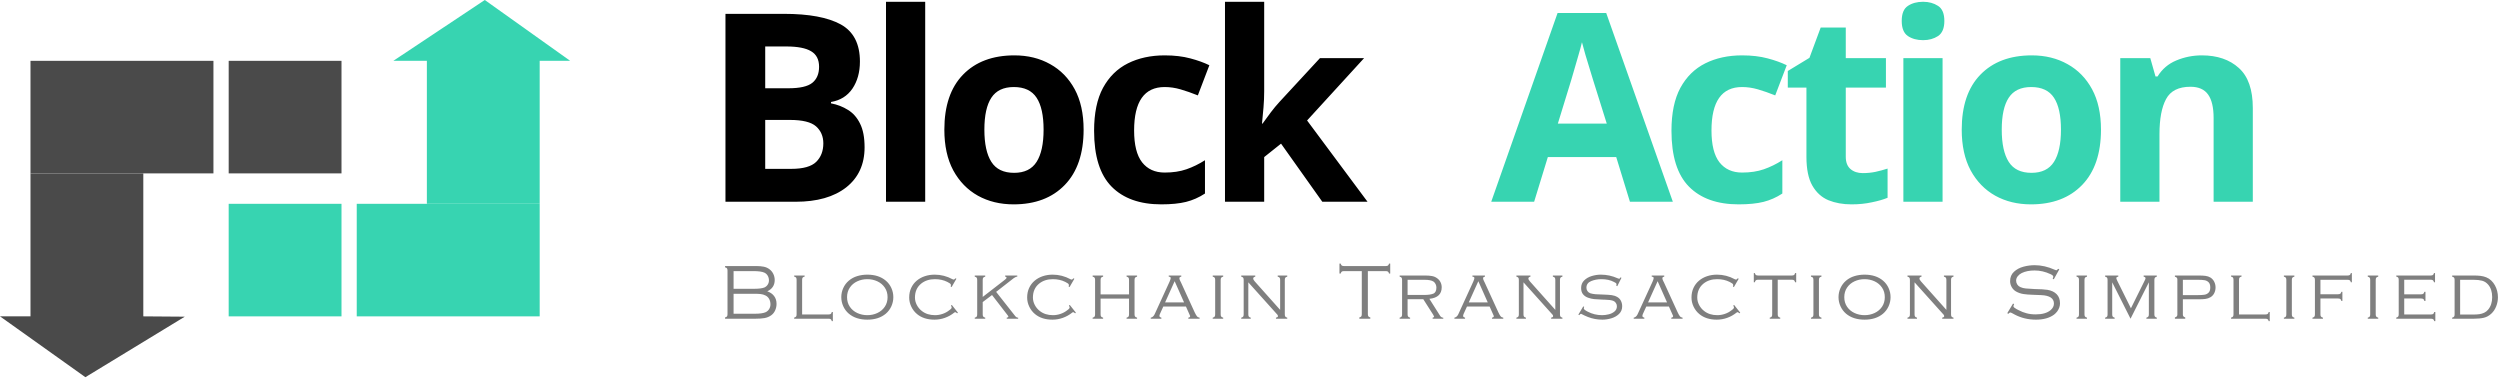
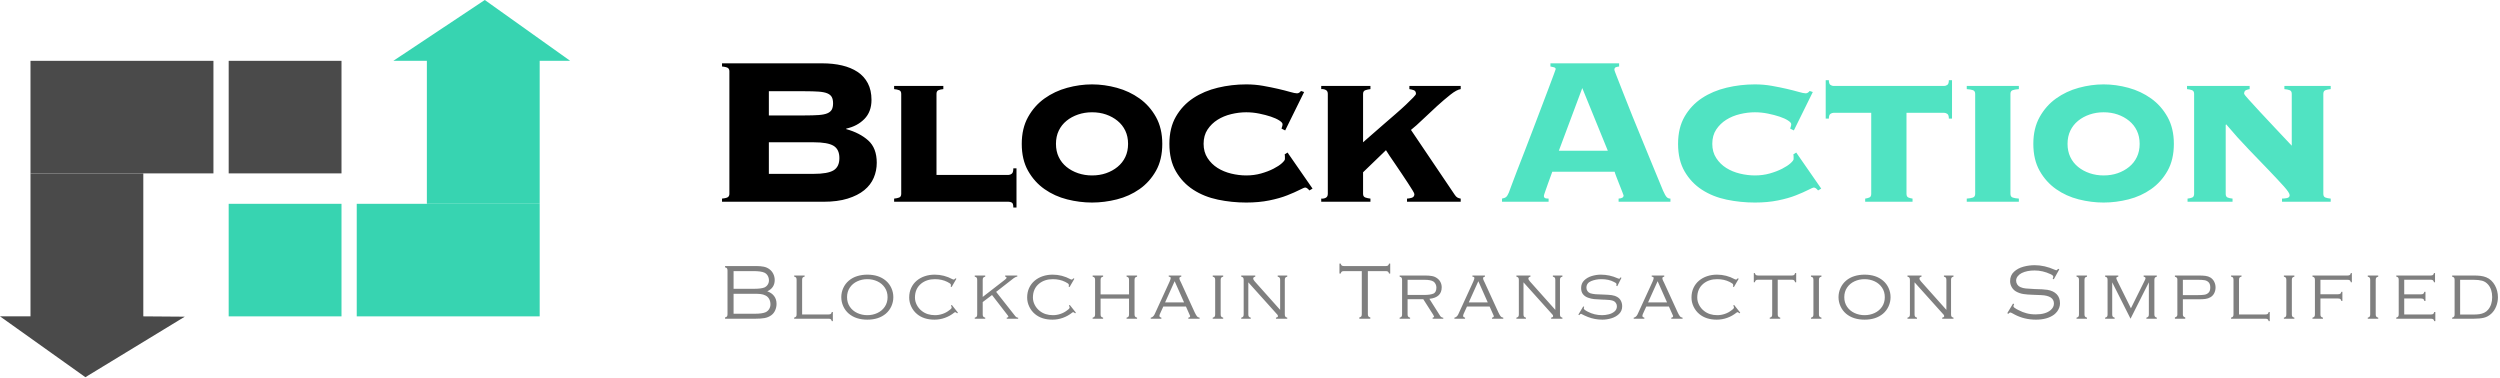
<svg xmlns="http://www.w3.org/2000/svg" width="285px" height="43px" viewBox="0 0 285 43" version="1.1">
  <defs />
  <g id="home" stroke="none" stroke-width="1" fill="none" fill-rule="evenodd">
    <g id="Desktop-HD" transform="translate(-167, -68)">
      <g id="Group-16" transform="translate(167, 68)">
        <g id="Group-14">
          <g id="Group-13">
            <path d="M82.657,36.333 L82.657,36.188 C82.767,36.162 82.841,36.121 82.879,36.066 C82.917,36.011 82.936,35.926 82.936,35.81 L82.936,30.853 C82.936,30.736 82.917,30.65 82.879,30.596 C82.841,30.542 82.767,30.502 82.657,30.475 L82.657,30.33 L86.23,30.33 C86.542,30.33 86.82,30.355 87.064,30.403 C87.307,30.451 87.525,30.547 87.715,30.691 C87.907,30.833 88.055,31.013 88.16,31.231 C88.265,31.45 88.317,31.68 88.317,31.923 C88.317,32.518 88.035,32.947 87.471,33.211 C87.805,33.325 88.064,33.505 88.249,33.749 C88.434,33.994 88.526,34.291 88.526,34.641 C88.526,34.898 88.474,35.143 88.37,35.378 C88.266,35.612 88.114,35.802 87.913,35.947 C87.683,36.109 87.428,36.214 87.149,36.262 C86.87,36.31 86.537,36.333 86.148,36.333 L82.657,36.333 Z M83.628,32.923 L85.942,32.923 C86.482,32.923 86.879,32.875 87.131,32.778 C87.293,32.706 87.422,32.598 87.517,32.452 C87.613,32.306 87.66,32.145 87.66,31.967 C87.66,31.775 87.615,31.599 87.524,31.438 C87.433,31.277 87.302,31.157 87.131,31.077 C86.873,30.963 86.462,30.906 85.898,30.906 L83.628,30.906 L83.628,32.923 Z M83.628,35.766 L86.032,35.766 C86.602,35.766 87.016,35.709 87.273,35.595 C87.449,35.514 87.586,35.393 87.684,35.231 C87.782,35.07 87.832,34.891 87.832,34.696 C87.832,34.477 87.785,34.277 87.691,34.097 C87.597,33.916 87.458,33.78 87.273,33.688 C87.095,33.598 86.909,33.543 86.718,33.522 C86.526,33.501 86.282,33.49 85.988,33.49 L83.628,33.49 L83.628,35.766 Z M91.442,35.848 L94.448,35.848 C94.565,35.848 94.651,35.829 94.705,35.791 C94.759,35.753 94.799,35.679 94.826,35.569 L94.944,35.569 L94.944,36.612 L94.826,36.612 C94.799,36.503 94.759,36.429 94.705,36.39 C94.651,36.352 94.565,36.333 94.448,36.333 L90.534,36.333 L90.534,36.208 C90.644,36.18 90.718,36.139 90.756,36.085 C90.794,36.031 90.813,35.946 90.813,35.83 L90.813,31.906 C90.813,31.789 90.794,31.703 90.756,31.649 C90.718,31.595 90.644,31.554 90.534,31.528 L90.534,31.409 L91.73,31.409 L91.73,31.528 C91.618,31.554 91.543,31.595 91.502,31.649 C91.462,31.703 91.442,31.789 91.442,31.906 L91.442,35.848 Z M101.84,33.877 C101.84,34.237 101.765,34.582 101.617,34.913 C101.468,35.243 101.257,35.525 100.985,35.758 C100.444,36.213 99.742,36.441 98.878,36.441 C98.008,36.441 97.303,36.213 96.764,35.758 C96.493,35.526 96.282,35.245 96.132,34.914 C95.982,34.583 95.907,34.237 95.907,33.877 C95.907,33.514 95.982,33.167 96.132,32.836 C96.282,32.506 96.493,32.226 96.764,31.996 C97.041,31.76 97.361,31.587 97.724,31.476 C98.087,31.366 98.472,31.31 98.878,31.31 C99.742,31.31 100.444,31.539 100.985,31.996 C101.257,32.227 101.468,32.508 101.617,32.837 C101.765,33.167 101.84,33.514 101.84,33.877 L101.84,33.877 Z M101.183,33.877 C101.183,33.462 101.078,33.099 100.867,32.787 C100.657,32.475 100.375,32.237 100.021,32.072 C99.668,31.907 99.286,31.825 98.878,31.825 C98.466,31.825 98.083,31.907 97.727,32.072 C97.372,32.237 97.089,32.475 96.879,32.787 C96.669,33.099 96.564,33.462 96.564,33.877 C96.564,34.291 96.669,34.655 96.879,34.967 C97.089,35.279 97.372,35.517 97.727,35.682 C98.083,35.847 98.466,35.929 98.878,35.929 C99.286,35.929 99.668,35.847 100.021,35.682 C100.375,35.517 100.657,35.279 100.867,34.967 C101.078,34.655 101.183,34.291 101.183,33.877 L101.183,33.877 Z M109.031,31.778 L108.482,32.725 L108.375,32.662 C108.398,32.577 108.41,32.528 108.41,32.517 C108.41,32.433 108.373,32.366 108.301,32.316 C108.228,32.265 108.127,32.206 107.997,32.139 C107.576,31.929 107.105,31.825 106.584,31.825 C105.954,31.825 105.429,31.995 105.008,32.337 C104.54,32.722 104.305,33.25 104.305,33.921 C104.305,34.214 104.376,34.496 104.518,34.768 C104.66,35.04 104.851,35.268 105.09,35.452 C105.491,35.77 105.992,35.929 106.593,35.929 C106.881,35.929 107.168,35.88 107.454,35.783 C107.74,35.686 107.992,35.548 108.212,35.371 C108.257,35.339 108.299,35.308 108.336,35.278 C108.373,35.248 108.409,35.213 108.442,35.173 C108.474,35.134 108.491,35.094 108.491,35.055 C108.491,35.025 108.48,34.983 108.458,34.928 C108.436,34.873 108.42,34.841 108.41,34.83 L108.509,34.767 L109.203,35.641 L109.113,35.72 C109.021,35.631 108.948,35.586 108.895,35.586 C108.863,35.586 108.824,35.605 108.779,35.641 C108.457,35.899 108.104,36.097 107.72,36.234 C107.336,36.372 106.939,36.441 106.529,36.441 C105.72,36.441 105.06,36.231 104.549,35.81 C104.271,35.582 104.051,35.3 103.89,34.964 C103.729,34.629 103.648,34.281 103.648,33.921 C103.648,33.512 103.724,33.145 103.876,32.821 C104.027,32.497 104.237,32.222 104.506,31.996 C104.775,31.77 105.084,31.6 105.433,31.484 C105.783,31.368 106.157,31.31 106.555,31.31 C107.27,31.31 107.948,31.485 108.59,31.833 C108.667,31.863 108.712,31.877 108.724,31.877 C108.771,31.877 108.837,31.827 108.924,31.726 L109.031,31.778 Z M112.029,34.435 L112.029,35.839 C112.029,35.953 112.049,36.036 112.088,36.088 C112.128,36.14 112.204,36.183 112.317,36.217 L112.317,36.333 L111.121,36.333 L111.121,36.217 C111.233,36.185 111.307,36.143 111.344,36.091 C111.382,36.039 111.4,35.955 111.4,35.839 L111.4,31.915 C111.4,31.797 111.381,31.712 111.343,31.658 C111.305,31.603 111.231,31.563 111.121,31.537 L111.121,31.409 L112.317,31.409 L112.317,31.537 C112.205,31.563 112.13,31.603 112.089,31.658 C112.049,31.712 112.029,31.797 112.029,31.915 L112.029,33.85 L114.389,32.022 C114.443,31.98 114.497,31.937 114.55,31.895 C114.604,31.852 114.65,31.811 114.689,31.77 C114.727,31.729 114.747,31.696 114.747,31.671 C114.747,31.593 114.693,31.548 114.586,31.537 L114.586,31.409 L115.971,31.409 L115.971,31.537 C115.911,31.537 115.851,31.551 115.791,31.578 C115.73,31.606 115.676,31.637 115.627,31.671 C115.578,31.704 115.543,31.729 115.522,31.743 L113.56,33.273 L115.738,36.037 C115.824,36.149 115.935,36.21 116.07,36.217 L116.07,36.333 L114.767,36.333 L114.767,36.217 C114.79,36.211 114.817,36.203 114.847,36.194 C114.877,36.184 114.902,36.172 114.924,36.158 C114.945,36.143 114.956,36.124 114.956,36.1 C114.956,36.055 114.904,35.971 114.802,35.848 L113.092,33.633 L112.029,34.435 Z M122.479,31.778 L121.93,32.725 L121.822,32.662 C121.846,32.577 121.857,32.528 121.857,32.517 C121.857,32.433 121.821,32.366 121.749,32.316 C121.676,32.265 121.575,32.206 121.444,32.139 C121.024,31.929 120.553,31.825 120.031,31.825 C119.402,31.825 118.876,31.995 118.456,32.337 C117.987,32.722 117.753,33.25 117.753,33.921 C117.753,34.214 117.824,34.496 117.966,34.768 C118.108,35.04 118.299,35.268 118.537,35.452 C118.939,35.77 119.44,35.929 120.04,35.929 C120.329,35.929 120.616,35.88 120.902,35.783 C121.187,35.686 121.44,35.548 121.66,35.371 C121.705,35.339 121.746,35.308 121.784,35.278 C121.821,35.248 121.856,35.213 121.889,35.173 C121.922,35.134 121.939,35.094 121.939,35.055 C121.939,35.025 121.928,34.983 121.906,34.928 C121.884,34.873 121.868,34.841 121.857,34.83 L121.956,34.767 L122.651,35.641 L122.561,35.72 C122.468,35.631 122.396,35.586 122.343,35.586 C122.311,35.586 122.272,35.605 122.227,35.641 C121.904,35.899 121.551,36.097 121.167,36.234 C120.784,36.372 120.387,36.441 119.977,36.441 C119.168,36.441 118.508,36.231 117.997,35.81 C117.719,35.582 117.499,35.3 117.338,34.964 C117.177,34.629 117.096,34.281 117.096,33.921 C117.096,33.512 117.172,33.145 117.323,32.821 C117.475,32.497 117.685,32.222 117.954,31.996 C118.223,31.77 118.532,31.6 118.881,31.484 C119.231,31.368 119.604,31.31 120.003,31.31 C120.718,31.31 121.396,31.485 122.038,31.833 C122.115,31.863 122.16,31.877 122.172,31.877 C122.219,31.877 122.285,31.827 122.372,31.726 L122.479,31.778 Z M128.709,34.039 L125.468,34.039 L125.468,35.839 C125.468,35.953 125.488,36.036 125.527,36.088 C125.567,36.14 125.643,36.183 125.756,36.217 L125.756,36.333 L124.56,36.333 L124.56,36.217 C124.672,36.185 124.746,36.143 124.783,36.091 C124.821,36.039 124.839,35.955 124.839,35.839 L124.839,31.915 C124.839,31.797 124.82,31.712 124.782,31.658 C124.744,31.603 124.67,31.563 124.56,31.537 L124.56,31.409 L125.756,31.409 L125.756,31.537 C125.644,31.563 125.568,31.603 125.528,31.658 C125.488,31.712 125.468,31.797 125.468,31.915 L125.468,33.56 L128.709,33.56 L128.709,31.915 C128.709,31.797 128.69,31.712 128.652,31.658 C128.614,31.603 128.54,31.563 128.43,31.537 L128.43,31.409 L129.627,31.409 L129.627,31.537 C129.516,31.563 129.44,31.603 129.4,31.658 C129.359,31.712 129.339,31.797 129.339,31.915 L129.339,35.839 C129.339,35.953 129.359,36.036 129.399,36.088 C129.438,36.14 129.514,36.183 129.627,36.217 L129.627,36.333 L128.43,36.333 L128.43,36.217 C128.541,36.185 128.615,36.143 128.653,36.091 C128.69,36.039 128.709,35.955 128.709,35.839 L128.709,34.039 Z M135.198,34.947 L132.616,34.947 L132.238,35.775 C132.195,35.868 132.174,35.952 132.174,36.028 C132.181,36.113 132.256,36.176 132.398,36.217 L132.398,36.333 L131.183,36.333 L131.183,36.217 C131.374,36.176 131.521,36.047 131.625,35.83 L133.325,32.121 C133.416,31.915 133.462,31.774 133.462,31.699 C133.462,31.603 133.386,31.548 133.235,31.537 L133.235,31.409 L134.666,31.409 L134.666,31.537 C134.522,31.562 134.45,31.622 134.45,31.717 C134.45,31.765 134.46,31.815 134.478,31.867 C134.496,31.919 134.52,31.975 134.549,32.033 C134.579,32.092 134.606,32.145 134.631,32.194 L136.188,35.595 C136.282,35.793 136.366,35.941 136.439,36.039 C136.512,36.137 136.618,36.196 136.755,36.217 L136.755,36.333 L135.468,36.333 L135.468,36.217 C135.605,36.191 135.674,36.136 135.674,36.054 C135.674,36.035 135.672,36.019 135.668,36.007 C135.663,35.995 135.659,35.983 135.653,35.971 C135.648,35.959 135.644,35.948 135.639,35.938 L135.198,34.947 Z M134.982,34.47 L133.91,32.057 L132.822,34.47 L134.982,34.47 Z M139.445,36.217 L139.445,36.333 L138.25,36.333 L138.25,36.217 C138.361,36.185 138.435,36.143 138.473,36.091 C138.51,36.039 138.529,35.955 138.529,35.839 L138.529,31.915 C138.529,31.797 138.51,31.712 138.472,31.658 C138.434,31.603 138.36,31.563 138.25,31.537 L138.25,31.409 L139.445,31.409 L139.445,31.537 C139.334,31.563 139.258,31.603 139.218,31.658 C139.177,31.712 139.157,31.797 139.157,31.915 L139.157,35.839 C139.157,35.953 139.177,36.036 139.217,36.088 C139.256,36.14 139.332,36.183 139.445,36.217 L139.445,36.217 Z M142.308,32.185 L142.308,35.839 C142.308,35.955 142.327,36.039 142.364,36.091 C142.402,36.143 142.476,36.185 142.587,36.217 L142.587,36.333 L141.5,36.333 L141.5,36.217 C141.611,36.185 141.685,36.143 141.723,36.091 C141.76,36.039 141.779,35.955 141.779,35.839 L141.779,31.915 C141.779,31.797 141.76,31.712 141.722,31.658 C141.684,31.603 141.61,31.563 141.5,31.537 L141.5,31.409 L143.102,31.409 L143.102,31.537 C142.945,31.575 142.866,31.644 142.866,31.743 C142.866,31.84 142.924,31.951 143.038,32.077 L145.936,35.325 L145.936,31.915 C145.936,31.797 145.917,31.712 145.879,31.658 C145.841,31.603 145.767,31.563 145.657,31.537 L145.657,31.409 L146.747,31.409 L146.747,31.537 C146.637,31.563 146.563,31.603 146.525,31.658 C146.487,31.712 146.468,31.797 146.468,31.915 L146.468,35.839 C146.468,35.955 146.486,36.039 146.524,36.091 C146.561,36.143 146.635,36.185 146.747,36.217 L146.747,36.333 L145.459,36.333 L145.459,36.217 C145.543,36.189 145.601,36.166 145.634,36.149 C145.667,36.131 145.683,36.097 145.683,36.045 C145.683,35.983 145.667,35.93 145.633,35.887 C145.599,35.845 145.544,35.783 145.468,35.703 L142.308,32.185 Z M155.936,30.906 L155.936,35.81 C155.936,35.925 155.956,36.01 155.996,36.065 C156.035,36.121 156.108,36.162 156.215,36.188 L156.215,36.333 L154.965,36.333 L154.965,36.188 C155.075,36.163 155.149,36.123 155.187,36.067 C155.225,36.012 155.244,35.926 155.244,35.81 L155.244,30.906 L153.218,30.906 C153.103,30.906 153.018,30.925 152.963,30.963 C152.909,31.001 152.868,31.075 152.84,31.185 L152.698,31.185 L152.698,30.051 L152.84,30.051 C152.868,30.161 152.909,30.235 152.963,30.273 C153.018,30.311 153.103,30.33 153.218,30.33 L157.971,30.33 C158.084,30.33 158.168,30.311 158.225,30.273 C158.281,30.235 158.323,30.161 158.349,30.051 L158.485,30.051 L158.485,31.185 L158.349,31.185 C158.323,31.075 158.281,31.001 158.225,30.963 C158.168,30.925 158.084,30.906 157.971,30.906 L155.936,30.906 Z M160.465,34.11 L160.465,35.839 C160.465,35.953 160.485,36.036 160.524,36.088 C160.564,36.14 160.64,36.183 160.753,36.217 L160.753,36.333 L159.558,36.333 L159.558,36.217 C159.669,36.185 159.743,36.143 159.781,36.091 C159.818,36.039 159.837,35.955 159.837,35.839 L159.837,31.915 C159.837,31.797 159.818,31.712 159.78,31.658 C159.741,31.603 159.667,31.563 159.558,31.537 L159.558,31.409 L162.482,31.409 C162.774,31.409 163.029,31.429 163.249,31.47 C163.469,31.51 163.666,31.595 163.84,31.726 C164.004,31.843 164.131,31.992 164.22,32.172 C164.31,32.352 164.354,32.545 164.354,32.752 C164.354,33.531 163.886,33.969 162.95,34.066 L164.183,36.019 C164.252,36.129 164.369,36.198 164.534,36.226 L164.534,36.333 L163.319,36.333 L163.319,36.217 C163.434,36.185 163.491,36.149 163.491,36.109 C163.491,36.084 163.458,36.012 163.392,35.892 L162.256,34.11 L160.465,34.11 Z M160.465,33.624 L162.346,33.624 C162.796,33.624 163.142,33.576 163.385,33.481 C163.628,33.386 163.75,33.152 163.75,32.778 C163.75,32.648 163.722,32.522 163.665,32.4 C163.609,32.279 163.53,32.18 163.427,32.104 C163.22,31.966 162.881,31.897 162.41,31.897 L160.465,31.897 L160.465,33.624 Z M169.817,34.947 L167.235,34.947 L166.857,35.775 C166.815,35.868 166.793,35.952 166.793,36.028 C166.801,36.113 166.875,36.176 167.018,36.217 L167.018,36.333 L165.802,36.333 L165.802,36.217 C165.993,36.176 166.14,36.047 166.244,35.83 L167.945,32.121 C168.036,31.915 168.081,31.774 168.081,31.699 C168.081,31.603 168.006,31.548 167.855,31.537 L167.855,31.409 L169.285,31.409 L169.285,31.537 C169.142,31.562 169.07,31.622 169.07,31.717 C169.07,31.765 169.079,31.815 169.097,31.867 C169.116,31.919 169.139,31.975 169.169,32.033 C169.198,32.092 169.225,32.145 169.25,32.194 L170.808,35.595 C170.902,35.793 170.985,35.941 171.058,36.039 C171.132,36.137 171.237,36.196 171.375,36.217 L171.375,36.333 L170.087,36.333 L170.087,36.217 C170.225,36.191 170.294,36.136 170.294,36.054 C170.294,36.035 170.292,36.019 170.287,36.007 C170.283,35.995 170.278,35.983 170.273,35.971 C170.268,35.959 170.263,35.948 170.259,35.938 L169.817,34.947 Z M169.602,34.47 L168.529,32.057 L167.442,34.47 L169.602,34.47 Z M173.678,32.185 L173.678,35.839 C173.678,35.955 173.696,36.039 173.734,36.091 C173.771,36.143 173.845,36.185 173.957,36.217 L173.957,36.333 L172.869,36.333 L172.869,36.217 C172.98,36.185 173.055,36.143 173.092,36.091 C173.13,36.039 173.148,35.955 173.148,35.839 L173.148,31.915 C173.148,31.797 173.129,31.712 173.091,31.658 C173.053,31.603 172.979,31.563 172.869,31.537 L172.869,31.409 L174.471,31.409 L174.471,31.537 C174.314,31.575 174.236,31.644 174.236,31.743 C174.236,31.84 174.293,31.951 174.407,32.077 L177.305,35.325 L177.305,31.915 C177.305,31.797 177.286,31.712 177.248,31.658 C177.21,31.603 177.136,31.563 177.026,31.537 L177.026,31.409 L178.116,31.409 L178.116,31.537 C178.006,31.563 177.932,31.603 177.894,31.658 C177.856,31.712 177.837,31.797 177.837,31.915 L177.837,35.839 C177.837,35.955 177.856,36.039 177.893,36.091 C177.931,36.143 178.005,36.185 178.116,36.217 L178.116,36.333 L176.829,36.333 L176.829,36.217 C176.912,36.189 176.97,36.166 177.003,36.149 C177.036,36.131 177.053,36.097 177.053,36.045 C177.053,35.983 177.036,35.93 177.002,35.887 C176.969,35.845 176.914,35.783 176.837,35.703 L173.678,32.185 Z M184.847,31.671 L184.37,32.624 L184.262,32.58 C184.274,32.495 184.28,32.432 184.28,32.391 C184.28,32.339 184.252,32.294 184.196,32.256 C184.141,32.219 184.075,32.183 184.001,32.148 C183.602,31.932 183.123,31.825 182.562,31.825 C182.141,31.825 181.751,31.898 181.391,32.045 C181.032,32.193 180.852,32.446 180.852,32.805 C180.852,32.947 180.892,33.074 180.972,33.188 C181.052,33.301 181.162,33.384 181.302,33.435 C181.461,33.486 181.661,33.522 181.905,33.543 C182.048,33.547 182.205,33.554 182.376,33.563 C182.547,33.571 182.684,33.577 182.788,33.58 C183.183,33.593 183.497,33.615 183.728,33.645 C183.96,33.675 184.174,33.746 184.37,33.859 C184.554,33.965 184.694,34.111 184.787,34.298 C184.881,34.484 184.928,34.689 184.928,34.912 C184.928,35.263 184.811,35.554 184.576,35.783 C184.342,36.012 184.05,36.179 183.701,36.284 C183.351,36.389 183.008,36.441 182.669,36.441 C182.085,36.441 181.53,36.336 181.004,36.127 C180.749,36.024 180.527,35.922 180.338,35.821 C180.297,35.791 180.264,35.775 180.239,35.775 C180.198,35.775 180.145,35.808 180.079,35.874 L180.032,35.929 L179.934,35.865 L180.492,34.929 L180.599,34.984 C180.57,35.014 180.555,35.076 180.555,35.173 C180.555,35.204 180.573,35.238 180.609,35.275 C180.645,35.313 180.69,35.349 180.744,35.384 C180.799,35.419 180.851,35.45 180.901,35.476 C180.952,35.503 180.986,35.521 181.004,35.531 C181.508,35.796 182.054,35.929 182.643,35.929 C182.886,35.929 183.136,35.897 183.394,35.833 C183.652,35.77 183.872,35.662 184.053,35.51 C184.235,35.359 184.326,35.159 184.326,34.912 C184.326,34.775 184.287,34.65 184.208,34.535 C184.13,34.42 184.028,34.338 183.902,34.29 C183.777,34.249 183.648,34.22 183.513,34.202 C183.378,34.184 183.205,34.172 182.993,34.166 C182.782,34.159 182.671,34.156 182.66,34.156 C182.231,34.135 181.917,34.116 181.719,34.097 C181.52,34.077 181.301,34.027 181.061,33.946 C180.821,33.865 180.625,33.735 180.474,33.556 C180.323,33.377 180.248,33.136 180.248,32.833 C180.248,32.482 180.364,32.192 180.597,31.964 C180.83,31.736 181.119,31.57 181.465,31.466 C181.811,31.362 182.152,31.31 182.489,31.31 C183.157,31.31 183.799,31.449 184.416,31.726 C184.504,31.761 184.555,31.778 184.57,31.778 C184.628,31.778 184.685,31.725 184.739,31.618 L184.847,31.671 Z M190.257,34.947 L187.675,34.947 L187.297,35.775 C187.254,35.868 187.233,35.952 187.233,36.028 C187.24,36.113 187.315,36.176 187.457,36.217 L187.457,36.333 L186.242,36.333 L186.242,36.217 C186.433,36.176 186.58,36.047 186.684,35.83 L188.385,32.121 C188.475,31.915 188.521,31.774 188.521,31.699 C188.521,31.603 188.445,31.548 188.294,31.537 L188.294,31.409 L189.725,31.409 L189.725,31.537 C189.581,31.562 189.51,31.622 189.51,31.717 C189.51,31.765 189.519,31.815 189.537,31.867 C189.555,31.919 189.579,31.975 189.608,32.033 C189.638,32.092 189.665,32.145 189.69,32.194 L191.248,35.595 C191.341,35.793 191.425,35.941 191.498,36.039 C191.571,36.137 191.677,36.196 191.814,36.217 L191.814,36.333 L190.527,36.333 L190.527,36.217 C190.665,36.191 190.733,36.136 190.733,36.054 C190.733,36.035 190.731,36.019 190.727,36.007 C190.722,35.995 190.718,35.983 190.713,35.971 C190.707,35.959 190.703,35.948 190.698,35.938 L190.257,34.947 Z M190.041,34.47 L188.969,32.057 L187.881,34.47 L190.041,34.47 Z M198.213,31.778 L197.664,32.725 L197.556,32.662 C197.58,32.577 197.591,32.528 197.591,32.517 C197.591,32.433 197.555,32.366 197.483,32.316 C197.41,32.265 197.309,32.206 197.178,32.139 C196.758,31.929 196.287,31.825 195.765,31.825 C195.135,31.825 194.61,31.995 194.19,32.337 C193.721,32.722 193.487,33.25 193.487,33.921 C193.487,34.214 193.558,34.496 193.7,34.768 C193.842,35.04 194.032,35.268 194.271,35.452 C194.673,35.77 195.174,35.929 195.774,35.929 C196.063,35.929 196.35,35.88 196.635,35.783 C196.921,35.686 197.174,35.548 197.394,35.371 C197.439,35.339 197.48,35.308 197.518,35.278 C197.555,35.248 197.59,35.213 197.623,35.173 C197.656,35.134 197.673,35.094 197.673,35.055 C197.673,35.025 197.662,34.983 197.64,34.928 C197.618,34.873 197.602,34.841 197.591,34.83 L197.69,34.767 L198.385,35.641 L198.294,35.72 C198.202,35.631 198.13,35.586 198.077,35.586 C198.045,35.586 198.006,35.605 197.96,35.641 C197.638,35.899 197.285,36.097 196.901,36.234 C196.518,36.372 196.121,36.441 195.71,36.441 C194.902,36.441 194.242,36.231 193.731,35.81 C193.452,35.582 193.233,35.3 193.072,34.964 C192.91,34.629 192.83,34.281 192.83,33.921 C192.83,33.512 192.906,33.145 193.057,32.821 C193.209,32.497 193.419,32.222 193.688,31.996 C193.957,31.77 194.266,31.6 194.615,31.484 C194.964,31.368 195.338,31.31 195.737,31.31 C196.452,31.31 197.13,31.485 197.771,31.833 C197.849,31.863 197.894,31.877 197.906,31.877 C197.952,31.877 198.019,31.827 198.105,31.726 L198.213,31.778 Z M202.661,31.888 L202.661,35.839 C202.661,35.953 202.68,36.036 202.72,36.088 C202.76,36.14 202.836,36.183 202.948,36.217 L202.948,36.333 L201.751,36.333 L201.751,36.217 C201.862,36.185 201.937,36.143 201.974,36.091 C202.011,36.039 202.03,35.955 202.03,35.839 L202.03,31.888 L200.428,31.888 C200.312,31.888 200.228,31.908 200.173,31.949 C200.119,31.989 200.078,32.065 200.05,32.176 L199.934,32.176 L199.934,31.132 L200.05,31.132 C200.078,31.238 200.12,31.31 200.174,31.35 C200.229,31.389 200.314,31.409 200.428,31.409 L204.271,31.409 C204.384,31.409 204.468,31.389 204.522,31.349 C204.576,31.309 204.615,31.236 204.64,31.132 L204.766,31.132 L204.766,32.176 L204.64,32.176 C204.615,32.066 204.575,31.991 204.52,31.95 C204.464,31.909 204.378,31.888 204.262,31.888 L202.661,31.888 Z M207.646,36.217 L207.646,36.333 L206.451,36.333 L206.451,36.217 C206.563,36.185 206.637,36.143 206.674,36.091 C206.712,36.039 206.73,35.955 206.73,35.839 L206.73,31.915 C206.73,31.797 206.711,31.712 206.673,31.658 C206.635,31.603 206.561,31.563 206.451,31.537 L206.451,31.409 L207.646,31.409 L207.646,31.537 C207.535,31.563 207.459,31.603 207.419,31.658 C207.379,31.712 207.359,31.797 207.359,31.915 L207.359,35.839 C207.359,35.953 207.378,36.036 207.418,36.088 C207.458,36.14 207.534,36.183 207.646,36.217 L207.646,36.217 Z M215.524,33.877 C215.524,34.237 215.45,34.582 215.301,34.913 C215.152,35.243 214.942,35.525 214.669,35.758 C214.129,36.213 213.426,36.441 212.562,36.441 C211.692,36.441 210.987,36.213 210.448,35.758 C210.177,35.526 209.967,35.245 209.817,34.914 C209.666,34.583 209.591,34.237 209.591,33.877 C209.591,33.514 209.666,33.167 209.817,32.836 C209.967,32.506 210.177,32.226 210.448,31.996 C210.725,31.76 211.045,31.587 211.408,31.476 C211.772,31.366 212.156,31.31 212.562,31.31 C213.426,31.31 214.129,31.539 214.669,31.996 C214.942,32.227 215.152,32.508 215.301,32.837 C215.45,33.167 215.524,33.514 215.524,33.877 L215.524,33.877 Z M214.867,33.877 C214.867,33.462 214.762,33.099 214.552,32.787 C214.341,32.475 214.059,32.237 213.706,32.072 C213.352,31.907 212.971,31.825 212.562,31.825 C212.15,31.825 211.767,31.907 211.412,32.072 C211.057,32.237 210.774,32.475 210.564,32.787 C210.353,33.099 210.248,33.462 210.248,33.877 C210.248,34.291 210.353,34.655 210.564,34.967 C210.774,35.279 211.057,35.517 211.412,35.682 C211.767,35.847 212.15,35.929 212.562,35.929 C212.971,35.929 213.352,35.847 213.706,35.682 C214.059,35.517 214.341,35.279 214.552,34.967 C214.762,34.655 214.867,34.291 214.867,33.877 L214.867,33.877 Z M218.26,32.185 L218.26,35.839 C218.26,35.955 218.278,36.039 218.316,36.091 C218.353,36.143 218.427,36.185 218.539,36.217 L218.539,36.333 L217.451,36.333 L217.451,36.217 C217.563,36.185 217.637,36.143 217.674,36.091 C217.712,36.039 217.73,35.955 217.73,35.839 L217.73,31.915 C217.73,31.797 217.711,31.712 217.673,31.658 C217.635,31.603 217.561,31.563 217.451,31.537 L217.451,31.409 L219.053,31.409 L219.053,31.537 C218.896,31.575 218.818,31.644 218.818,31.743 C218.818,31.84 218.875,31.951 218.989,32.077 L221.887,35.325 L221.887,31.915 C221.887,31.797 221.868,31.712 221.83,31.658 C221.792,31.603 221.718,31.563 221.608,31.537 L221.608,31.409 L222.698,31.409 L222.698,31.537 C222.588,31.563 222.514,31.603 222.476,31.658 C222.438,31.712 222.419,31.797 222.419,31.915 L222.419,35.839 C222.419,35.955 222.438,36.039 222.475,36.091 C222.513,36.143 222.587,36.185 222.698,36.217 L222.698,36.333 L221.411,36.333 L221.411,36.217 C221.494,36.189 221.552,36.166 221.585,36.149 C221.618,36.131 221.635,36.097 221.635,36.045 C221.635,35.983 221.618,35.93 221.584,35.887 C221.551,35.845 221.496,35.783 221.419,35.703 L218.26,32.185 Z M234.76,30.708 L234.129,31.842 L234.004,31.77 C234.052,31.673 234.076,31.595 234.076,31.537 C234.076,31.441 233.968,31.346 233.751,31.249 C233.161,30.972 232.558,30.834 231.943,30.834 C231.363,30.834 230.87,30.933 230.466,31.132 C230.29,31.219 230.142,31.339 230.02,31.493 C229.898,31.647 229.838,31.814 229.838,31.996 C229.838,32.151 229.881,32.295 229.967,32.429 C230.054,32.562 230.169,32.661 230.314,32.725 C230.515,32.815 230.725,32.868 230.943,32.886 C231.073,32.9 231.404,32.922 231.934,32.95 C232.589,32.961 233.078,32.991 233.402,33.04 C233.85,33.113 234.202,33.278 234.457,33.536 C234.713,33.794 234.841,34.144 234.841,34.587 C234.841,34.751 234.812,34.912 234.754,35.07 C234.696,35.228 234.617,35.374 234.517,35.508 C234.416,35.642 234.3,35.761 234.166,35.865 C233.649,36.249 232.959,36.441 232.096,36.441 C231.22,36.441 230.416,36.249 229.684,35.865 C229.408,35.703 229.234,35.621 229.161,35.621 C229.12,35.621 229.048,35.673 228.946,35.775 L228.829,35.703 L229.486,34.606 L229.611,34.668 C229.557,34.779 229.53,34.86 229.53,34.912 C229.53,34.963 229.565,35.017 229.634,35.073 C229.704,35.13 229.789,35.185 229.889,35.238 C229.99,35.291 230.056,35.326 230.088,35.342 C230.429,35.52 230.741,35.643 231.024,35.712 C231.319,35.796 231.669,35.839 232.077,35.839 C232.822,35.839 233.387,35.677 233.771,35.353 C234.023,35.134 234.149,34.885 234.149,34.606 C234.149,34.007 233.662,33.686 232.69,33.642 L231.771,33.607 C231.336,33.595 230.969,33.566 230.668,33.519 C230.368,33.472 230.087,33.375 229.827,33.229 C229.617,33.107 229.452,32.94 229.332,32.727 C229.212,32.513 229.152,32.287 229.152,32.049 C229.152,31.614 229.297,31.26 229.588,30.987 C229.879,30.715 230.238,30.521 230.665,30.405 C231.092,30.289 231.521,30.232 231.951,30.232 C232.701,30.232 233.464,30.405 234.239,30.752 C234.338,30.795 234.398,30.816 234.417,30.816 C234.458,30.816 234.53,30.759 234.634,30.645 L234.76,30.708 Z M237.919,36.217 L237.919,36.333 L236.724,36.333 L236.724,36.217 C236.835,36.185 236.91,36.143 236.947,36.091 C236.984,36.039 237.003,35.955 237.003,35.839 L237.003,31.915 C237.003,31.797 236.984,31.712 236.946,31.658 C236.908,31.603 236.834,31.563 236.724,31.537 L236.724,31.409 L237.919,31.409 L237.919,31.537 C237.808,31.563 237.732,31.603 237.692,31.658 C237.652,31.712 237.632,31.797 237.632,31.915 L237.632,35.839 C237.632,35.953 237.651,36.036 237.691,36.088 C237.73,36.14 237.807,36.183 237.919,36.217 L237.919,36.217 Z M242.881,36.333 L240.792,32.185 L240.792,35.839 C240.792,35.955 240.81,36.039 240.848,36.091 C240.885,36.143 240.959,36.185 241.071,36.217 L241.071,36.333 L239.983,36.333 L239.983,36.217 C240.094,36.185 240.169,36.143 240.206,36.091 C240.243,36.039 240.262,35.955 240.262,35.839 L240.262,31.915 C240.262,31.797 240.243,31.712 240.205,31.658 C240.167,31.603 240.093,31.563 239.983,31.537 L239.983,31.409 L241.486,31.409 L241.486,31.537 C241.335,31.566 241.26,31.62 241.26,31.699 C241.26,31.756 241.295,31.858 241.367,32.005 L242.925,35.145 L244.483,32.005 C244.555,31.871 244.591,31.775 244.591,31.717 C244.591,31.629 244.519,31.569 244.375,31.537 L244.375,31.409 L245.878,31.409 L245.878,31.537 C245.771,31.563 245.698,31.604 245.658,31.659 C245.619,31.714 245.599,31.799 245.599,31.915 L245.599,35.839 C245.599,35.952 245.619,36.035 245.657,36.087 C245.696,36.14 245.77,36.183 245.878,36.217 L245.878,36.333 L244.689,36.333 L244.689,36.217 C244.799,36.183 244.873,36.14 244.911,36.088 C244.949,36.036 244.969,35.953 244.969,35.839 L244.969,32.185 L242.881,36.333 Z M248.847,34.118 L248.847,35.874 C248.847,36.034 248.937,36.139 249.117,36.188 L249.117,36.333 L247.939,36.333 L247.939,36.188 C248.125,36.137 248.219,36.032 248.219,35.874 L248.219,31.842 C248.219,31.687 248.125,31.588 247.939,31.545 L247.939,31.409 L250.666,31.409 C250.969,31.409 251.224,31.423 251.431,31.45 C251.637,31.477 251.826,31.542 251.998,31.644 C252.182,31.763 252.324,31.923 252.424,32.123 C252.524,32.324 252.573,32.539 252.573,32.769 C252.573,33.001 252.524,33.217 252.425,33.418 C252.326,33.618 252.181,33.774 251.989,33.886 C251.812,33.987 251.624,34.051 251.424,34.078 C251.225,34.105 250.972,34.118 250.666,34.118 L248.847,34.118 Z M248.847,33.642 L250.585,33.642 C250.887,33.642 251.13,33.627 251.313,33.597 C251.497,33.567 251.653,33.488 251.78,33.36 C251.908,33.233 251.971,33.036 251.971,32.769 C251.971,32.503 251.908,32.306 251.78,32.178 C251.653,32.051 251.497,31.972 251.313,31.942 C251.13,31.912 250.887,31.897 250.585,31.897 L248.847,31.897 L248.847,33.642 Z M255.248,35.848 L258.254,35.848 C258.371,35.848 258.457,35.829 258.511,35.791 C258.565,35.753 258.605,35.679 258.632,35.569 L258.75,35.569 L258.75,36.612 L258.632,36.612 C258.605,36.503 258.565,36.429 258.511,36.39 C258.457,36.352 258.371,36.333 258.254,36.333 L254.34,36.333 L254.34,36.208 C254.45,36.18 254.524,36.139 254.562,36.085 C254.6,36.031 254.619,35.946 254.619,35.83 L254.619,31.906 C254.619,31.789 254.6,31.703 254.562,31.649 C254.524,31.595 254.45,31.554 254.34,31.528 L254.34,31.409 L255.536,31.409 L255.536,31.528 C255.424,31.554 255.349,31.595 255.308,31.649 C255.268,31.703 255.248,31.789 255.248,31.906 L255.248,35.848 Z M261.559,36.217 L261.559,36.333 L260.363,36.333 L260.363,36.217 C260.475,36.185 260.549,36.143 260.586,36.091 C260.624,36.039 260.642,35.955 260.642,35.839 L260.642,31.915 C260.642,31.797 260.623,31.712 260.585,31.658 C260.547,31.603 260.473,31.563 260.363,31.537 L260.363,31.409 L261.559,31.409 L261.559,31.537 C261.447,31.563 261.371,31.603 261.331,31.658 C261.291,31.712 261.271,31.797 261.271,31.915 L261.271,35.839 C261.271,35.953 261.291,36.036 261.33,36.088 C261.37,36.14 261.446,36.183 261.559,36.217 L261.559,36.217 Z M264.53,34.028 L264.53,35.839 C264.53,35.953 264.549,36.036 264.589,36.088 C264.628,36.14 264.705,36.183 264.817,36.217 L264.817,36.333 L263.622,36.333 L263.622,36.217 C263.733,36.185 263.808,36.143 263.845,36.091 C263.882,36.039 263.901,35.955 263.901,35.839 L263.901,31.915 C263.901,31.797 263.882,31.712 263.844,31.658 C263.806,31.603 263.732,31.563 263.622,31.537 L263.622,31.409 L267.617,31.409 C267.734,31.409 267.82,31.39 267.875,31.352 C267.93,31.314 267.97,31.241 267.995,31.132 L268.113,31.132 L268.113,32.176 L267.995,32.176 C267.97,32.066 267.93,31.992 267.875,31.954 C267.82,31.916 267.734,31.897 267.617,31.897 L264.53,31.897 L264.53,33.543 L266.538,33.543 C266.654,33.543 266.739,33.523 266.795,33.485 C266.851,33.446 266.891,33.372 266.916,33.264 L267.032,33.264 L267.032,34.307 L266.916,34.307 C266.891,34.199 266.851,34.125 266.795,34.087 C266.739,34.048 266.654,34.028 266.538,34.028 L264.53,34.028 Z M271.119,36.217 L271.119,36.333 L269.924,36.333 L269.924,36.217 C270.035,36.185 270.11,36.143 270.147,36.091 C270.184,36.039 270.203,35.955 270.203,35.839 L270.203,31.915 C270.203,31.797 270.184,31.712 270.146,31.658 C270.108,31.603 270.034,31.563 269.924,31.537 L269.924,31.409 L271.119,31.409 L271.119,31.537 C271.008,31.563 270.932,31.603 270.892,31.658 C270.852,31.712 270.832,31.797 270.832,31.915 L270.832,35.839 C270.832,35.953 270.851,36.036 270.891,36.088 C270.93,36.14 271.007,36.183 271.119,36.217 L271.119,36.217 Z M274.082,34.028 L274.082,35.848 L277.125,35.848 C277.24,35.848 277.326,35.828 277.382,35.79 C277.438,35.751 277.478,35.677 277.503,35.569 L277.628,35.569 L277.628,36.612 L277.503,36.612 C277.478,36.504 277.438,36.43 277.382,36.392 C277.326,36.353 277.24,36.333 277.125,36.333 L273.174,36.333 L273.174,36.208 C273.284,36.18 273.358,36.139 273.396,36.085 C273.434,36.031 273.453,35.946 273.453,35.83 L273.453,31.906 C273.453,31.789 273.434,31.703 273.396,31.649 C273.358,31.595 273.284,31.554 273.174,31.528 L273.174,31.409 L277.096,31.409 C277.212,31.409 277.297,31.389 277.352,31.349 C277.407,31.309 277.448,31.236 277.474,31.132 L277.593,31.132 L277.593,32.176 L277.474,32.176 C277.449,32.066 277.409,31.991 277.354,31.95 C277.299,31.909 277.213,31.888 277.096,31.888 L274.082,31.888 L274.082,33.552 L276,33.552 C276.115,33.552 276.201,33.531 276.256,33.49 C276.311,33.449 276.351,33.374 276.378,33.264 L276.503,33.264 L276.503,34.307 L276.378,34.307 C276.351,34.202 276.311,34.129 276.256,34.089 C276.201,34.049 276.115,34.028 276,34.028 L274.082,34.028 Z M279.546,36.333 L279.546,36.217 C279.658,36.185 279.732,36.143 279.769,36.091 C279.807,36.039 279.825,35.955 279.825,35.839 L279.825,31.915 C279.825,31.797 279.806,31.712 279.768,31.658 C279.73,31.603 279.656,31.563 279.546,31.537 L279.546,31.409 L282.038,31.409 C282.313,31.409 282.562,31.422 282.783,31.449 C283.004,31.475 283.221,31.53 283.432,31.614 C283.644,31.697 283.833,31.819 284,31.978 C284.164,32.135 284.304,32.317 284.419,32.523 C284.534,32.73 284.62,32.948 284.678,33.179 C284.736,33.41 284.765,33.642 284.765,33.877 C284.765,34.236 284.699,34.584 284.568,34.92 C284.437,35.257 284.248,35.539 284,35.766 C283.745,35.999 283.464,36.152 283.156,36.225 C282.849,36.297 282.476,36.333 282.038,36.333 L279.546,36.333 Z M280.454,35.857 L282.003,35.857 C282.236,35.857 282.448,35.843 282.639,35.817 C282.83,35.791 283.013,35.737 283.188,35.657 C283.363,35.576 283.514,35.46 283.64,35.307 C283.952,34.938 284.108,34.461 284.108,33.877 C284.108,33.27 283.952,32.79 283.64,32.435 C283.449,32.216 283.222,32.071 282.958,32.001 C282.693,31.932 282.375,31.897 282.003,31.897 L280.454,31.897 L280.454,35.857 Z" id="Blockchain-Transacti" fill="#7F7F7F" />
-             <text id="Block" font-family="Copperplate-Bold, Copperplate" font-size="30" font-weight="bold" letter-spacing="-1.5" fill="#000000">
-               <tspan x="80" y="23">Block</tspan>
-             </text>
+             <path d="M92.75,19.82 C93.83,19.82 94.59,19.685 95.03,19.415 C95.47,19.145 95.69,18.68 95.69,18.02 C95.69,17.36 95.47,16.895 95.03,16.625 C94.59,16.355 93.83,16.22 92.75,16.22 L87.65,16.22 L87.65,19.82 L92.75,19.82 Z M91.73,13.16 C92.37,13.16 92.9,13.145 93.32,13.115 C93.74,13.085 94.07,13.02 94.31,12.92 C94.55,12.82 94.72,12.68 94.82,12.5 C94.92,12.32 94.97,12.08 94.97,11.78 C94.97,11.48 94.92,11.24 94.82,11.06 C94.72,10.88 94.55,10.74 94.31,10.64 C94.07,10.54 93.74,10.475 93.32,10.445 C92.9,10.415 92.37,10.4 91.73,10.4 L87.65,10.4 L87.65,13.16 L91.73,13.16 Z M83.15,8.12 C83.15,7.98 83.105,7.865 83.015,7.775 C82.925,7.685 82.69,7.62 82.31,7.58 L82.31,7.22 L93.74,7.22 C94.56,7.22 95.31,7.3 95.99,7.46 C96.67,7.62 97.26,7.865 97.76,8.195 C98.26,8.525 98.65,8.955 98.93,9.485 C99.21,10.015 99.35,10.65 99.35,11.39 C99.35,12.29 99.08,13.015 98.54,13.565 C98,14.115 97.31,14.48 96.47,14.66 L96.47,14.72 C97.49,15 98.325,15.43 98.975,16.01 C99.625,16.59 99.95,17.44 99.95,18.56 C99.95,19.16 99.835,19.73 99.605,20.27 C99.375,20.81 99.015,21.28 98.525,21.68 C98.035,22.08 97.405,22.4 96.635,22.64 C95.865,22.88 94.95,23 93.89,23 L82.31,23 L82.31,22.64 C82.69,22.6 82.925,22.535 83.015,22.445 C83.105,22.355 83.15,22.24 83.15,22.1 L83.15,8.12 Z M102.74,10.7 C102.74,10.48 102.66,10.34 102.5,10.28 C102.34,10.22 102.15,10.18 101.93,10.16 L101.93,9.8 L107.54,9.8 L107.54,10.16 C107.32,10.18 107.135,10.22 106.985,10.28 C106.835,10.34 106.76,10.48 106.76,10.7 L106.76,19.94 L114.98,19.94 C115.1,19.94 115.22,19.895 115.34,19.805 C115.46,19.715 115.52,19.51 115.52,19.19 L115.88,19.19 L115.88,23.66 L115.52,23.66 C115.52,23.34 115.46,23.15 115.34,23.09 C115.22,23.03 115.1,23 114.98,23 L101.93,23 L101.93,22.64 C102.15,22.62 102.34,22.58 102.5,22.52 C102.66,22.46 102.74,22.32 102.74,22.1 L102.74,10.7 Z M124.49,12.8 C123.93,12.8 123.4,12.885 122.9,13.055 C122.4,13.225 121.96,13.465 121.58,13.775 C121.2,14.085 120.905,14.46 120.695,14.9 C120.485,15.34 120.38,15.84 120.38,16.4 C120.38,16.96 120.485,17.46 120.695,17.9 C120.905,18.34 121.2,18.715 121.58,19.025 C121.96,19.335 122.4,19.575 122.9,19.745 C123.4,19.915 123.93,20 124.49,20 C125.07,20 125.605,19.915 126.095,19.745 C126.585,19.575 127.02,19.335 127.4,19.025 C127.78,18.715 128.075,18.34 128.285,17.9 C128.495,17.46 128.6,16.96 128.6,16.4 C128.6,15.84 128.495,15.34 128.285,14.9 C128.075,14.46 127.78,14.085 127.4,13.775 C127.02,13.465 126.585,13.225 126.095,13.055 C125.605,12.885 125.07,12.8 124.49,12.8 L124.49,12.8 Z M124.49,9.62 C125.43,9.62 126.375,9.75 127.325,10.01 C128.275,10.27 129.135,10.675 129.905,11.225 C130.675,11.775 131.3,12.48 131.78,13.34 C132.26,14.2 132.5,15.22 132.5,16.4 C132.5,17.6 132.26,18.625 131.78,19.475 C131.3,20.325 130.675,21.02 129.905,21.56 C129.135,22.1 128.275,22.49 127.325,22.73 C126.375,22.97 125.43,23.09 124.49,23.09 C123.55,23.09 122.605,22.97 121.655,22.73 C120.705,22.49 119.845,22.1 119.075,21.56 C118.305,21.02 117.68,20.325 117.2,19.475 C116.72,18.625 116.48,17.6 116.48,16.4 C116.48,15.22 116.72,14.2 117.2,13.34 C117.68,12.48 118.305,11.775 119.075,11.225 C119.845,10.675 120.705,10.27 121.655,10.01 C122.605,9.75 123.55,9.62 124.49,9.62 L124.49,9.62 Z M146.51,14.87 L146.09,14.66 C146.11,14.58 146.135,14.5 146.165,14.42 C146.195,14.34 146.21,14.25 146.21,14.15 C146.21,14.03 146.085,13.89 145.835,13.73 C145.585,13.57 145.265,13.425 144.875,13.295 C144.485,13.165 144.045,13.05 143.555,12.95 C143.065,12.85 142.57,12.8 142.07,12.8 C141.51,12.8 140.94,12.87 140.36,13.01 C139.78,13.15 139.26,13.365 138.8,13.655 C138.34,13.945 137.96,14.315 137.66,14.765 C137.36,15.215 137.21,15.76 137.21,16.4 C137.21,17.02 137.36,17.56 137.66,18.02 C137.96,18.48 138.34,18.855 138.8,19.145 C139.26,19.435 139.78,19.65 140.36,19.79 C140.94,19.93 141.51,20 142.07,20 C142.67,20 143.235,19.925 143.765,19.775 C144.295,19.625 144.765,19.445 145.175,19.235 C145.585,19.025 145.905,18.815 146.135,18.605 C146.365,18.395 146.48,18.24 146.48,18.14 L146.48,17.87 C146.48,17.75 146.47,17.66 146.45,17.6 L146.78,17.39 L149.63,21.5 L149.27,21.71 C149.09,21.49 148.93,21.38 148.79,21.38 C148.71,21.38 148.495,21.47 148.145,21.65 C147.795,21.83 147.33,22.035 146.75,22.265 C146.17,22.495 145.485,22.69 144.695,22.85 C143.905,23.01 143.03,23.09 142.07,23.09 C140.97,23.09 139.895,22.98 138.845,22.76 C137.795,22.54 136.86,22.165 136.04,21.635 C135.22,21.105 134.56,20.41 134.06,19.55 C133.56,18.69 133.31,17.64 133.31,16.4 C133.31,15.18 133.56,14.14 134.06,13.28 C134.56,12.42 135.22,11.72 136.04,11.18 C136.86,10.64 137.795,10.245 138.845,9.995 C139.895,9.745 140.97,9.62 142.07,9.62 C142.73,9.62 143.37,9.675 143.99,9.785 C144.61,9.895 145.18,10.01 145.7,10.13 C146.22,10.25 146.67,10.365 147.05,10.475 C147.43,10.585 147.7,10.64 147.86,10.64 C147.96,10.64 148.05,10.61 148.13,10.55 C148.21,10.49 148.27,10.43 148.31,10.37 L148.67,10.49 L146.51,14.87 Z M160.4,22.64 C160.54,22.64 160.715,22.61 160.925,22.55 C161.135,22.49 161.24,22.35 161.24,22.13 C161.24,22.07 161.17,21.925 161.03,21.695 C160.89,21.465 160.715,21.19 160.505,20.87 C160.295,20.55 160.06,20.195 159.8,19.805 C159.54,19.415 159.29,19.045 159.05,18.695 C158.81,18.345 158.595,18.03 158.405,17.75 C158.215,17.47 158.08,17.26 158,17.12 L155.39,19.64 L155.39,22.1 C155.39,22.32 155.48,22.46 155.66,22.52 C155.84,22.58 156.03,22.62 156.23,22.64 L156.23,23 L150.62,23 L150.62,22.64 C150.8,22.66 150.97,22.63 151.13,22.55 C151.29,22.47 151.37,22.32 151.37,22.1 L151.37,10.7 C151.37,10.48 151.29,10.33 151.13,10.25 C150.97,10.17 150.8,10.14 150.62,10.16 L150.62,9.8 L156.23,9.8 L156.23,10.16 C156.03,10.18 155.84,10.22 155.66,10.28 C155.48,10.34 155.39,10.48 155.39,10.7 L155.39,16.22 C155.69,15.96 156.045,15.65 156.455,15.29 C156.865,14.93 157.295,14.555 157.745,14.165 C158.195,13.775 158.64,13.39 159.08,13.01 C159.52,12.63 159.915,12.275 160.265,11.945 C160.615,11.615 160.895,11.34 161.105,11.12 C161.315,10.9 161.42,10.76 161.42,10.7 C161.42,10.48 161.335,10.34 161.165,10.28 C160.995,10.22 160.83,10.18 160.67,10.16 L160.67,9.8 L166.52,9.8 L166.52,10.16 C166.22,10.2 165.83,10.41 165.35,10.79 C164.87,11.17 164.36,11.605 163.82,12.095 C163.28,12.585 162.745,13.085 162.215,13.595 C161.685,14.105 161.23,14.51 160.85,14.81 L165.83,22.19 C165.93,22.35 166.035,22.46 166.145,22.52 C166.255,22.58 166.38,22.62 166.52,22.64 L166.52,23 L160.4,23 L160.4,22.64 Z" id="Block" fill="#000000" />
            <g id="Group">
              <rect id="Rectangle" fill="#4A4A4A" x="26.07" y="6.935" width="12.861" height="12.831" />
              <polygon id="Rectangle-Copy-5" fill="#4A4A4A" points="3.476 36.065 3.476 19.766 16.337 19.766 16.337 36.065 21.064 36.101 9.733 43 0 36.065" />
              <rect id="Rectangle-Copy-2" fill="#4A4A4A" x="3.476" y="6.935" width="20.856" height="12.831" />
              <rect id="Rectangle-Copy" fill="#37D4B1" x="26.07" y="23.234" width="12.861" height="12.831" />
              <polygon id="Rectangle-Copy-4" fill="#37D4B1" points="48.663 6.935 44.84 6.935 55.267 0 65 6.935 61.524 6.935 61.524 23.234 48.663 23.234" />
              <polygon id="Rectangle-Copy-3" fill="#37D4B1" points="40.668 23.234 61.524 23.234 61.524 29.476 61.524 36.065 40.668 36.065" />
            </g>
          </g>
+           <path d="M176,22.34 C176,22.44 176.035,22.515 176.105,22.565 C176.175,22.615 176.32,22.64 176.54,22.64 L176.54,23 L171.23,23 L171.23,22.64 C171.45,22.6 171.61,22.535 171.71,22.445 C171.81,22.355 171.91,22.19 172.01,21.95 C172.05,21.85 172.15,21.58 172.31,21.14 C172.47,20.7 172.68,20.145 172.94,19.475 C173.2,18.805 173.49,18.06 173.81,17.24 C174.13,16.42 174.45,15.585 174.77,14.735 C175.09,13.885 175.405,13.055 175.715,12.245 C176.025,11.435 176.3,10.71 176.54,10.07 C176.78,9.43 176.975,8.91 177.125,8.51 C177.275,8.11 177.35,7.9 177.35,7.88 C177.35,7.78 177.285,7.71 177.155,7.67 C177.025,7.63 176.89,7.6 176.75,7.58 L176.75,7.22 L184.58,7.22 L184.58,7.58 C184.42,7.6 184.29,7.63 184.19,7.67 C184.09,7.71 184.04,7.81 184.04,7.97 C184.04,8.01 184.135,8.27 184.325,8.75 C184.515,9.23 184.76,9.855 185.06,10.625 C185.36,11.395 185.705,12.265 186.095,13.235 C186.485,14.205 186.89,15.195 187.31,16.205 C187.73,17.215 188.135,18.2 188.525,19.16 C188.915,20.12 189.27,20.98 189.59,21.74 C189.75,22.1 189.885,22.34 189.995,22.46 C190.105,22.58 190.25,22.64 190.43,22.64 L190.43,23 L184.52,23 L184.52,22.64 C184.9,22.62 185.09,22.5 185.09,22.28 C185.09,22.26 185.04,22.125 184.94,21.875 C184.84,21.625 184.73,21.345 184.61,21.035 C184.49,20.725 184.375,20.43 184.265,20.15 C184.155,19.87 184.09,19.68 184.07,19.58 L176.96,19.58 C176.76,20.12 176.6,20.56 176.48,20.9 C176.36,21.24 176.265,21.51 176.195,21.71 C176.125,21.91 176.075,22.055 176.045,22.145 C176.015,22.235 176,22.3 176,22.34 L176,22.34 Z M183.29,17.18 L180.38,10.04 L177.71,17.18 L183.29,17.18 Z M204.5,14.87 L204.08,14.66 C204.1,14.58 204.125,14.5 204.155,14.42 C204.185,14.34 204.2,14.25 204.2,14.15 C204.2,14.03 204.075,13.89 203.825,13.73 C203.575,13.57 203.255,13.425 202.865,13.295 C202.475,13.165 202.035,13.05 201.545,12.95 C201.055,12.85 200.56,12.8 200.06,12.8 C199.5,12.8 198.93,12.87 198.35,13.01 C197.77,13.15 197.25,13.365 196.79,13.655 C196.33,13.945 195.95,14.315 195.65,14.765 C195.35,15.215 195.2,15.76 195.2,16.4 C195.2,17.02 195.35,17.56 195.65,18.02 C195.95,18.48 196.33,18.855 196.79,19.145 C197.25,19.435 197.77,19.65 198.35,19.79 C198.93,19.93 199.5,20 200.06,20 C200.66,20 201.225,19.925 201.755,19.775 C202.285,19.625 202.755,19.445 203.165,19.235 C203.575,19.025 203.895,18.815 204.125,18.605 C204.355,18.395 204.47,18.24 204.47,18.14 L204.47,17.87 C204.47,17.75 204.46,17.66 204.44,17.6 L204.77,17.39 L207.62,21.5 L207.26,21.71 C207.08,21.49 206.92,21.38 206.78,21.38 C206.7,21.38 206.485,21.47 206.135,21.65 C205.785,21.83 205.32,22.035 204.74,22.265 C204.16,22.495 203.475,22.69 202.685,22.85 C201.895,23.01 201.02,23.09 200.06,23.09 C198.96,23.09 197.885,22.98 196.835,22.76 C195.785,22.54 194.85,22.165 194.03,21.635 C193.21,21.105 192.55,20.41 192.05,19.55 C191.55,18.69 191.3,17.64 191.3,16.4 C191.3,15.18 191.55,14.14 192.05,13.28 C192.55,12.42 193.21,11.72 194.03,11.18 C194.85,10.64 195.785,10.245 196.835,9.995 C197.885,9.745 198.96,9.62 200.06,9.62 C200.72,9.62 201.36,9.675 201.98,9.785 C202.6,9.895 203.17,10.01 203.69,10.13 C204.21,10.25 204.66,10.365 205.04,10.475 C205.42,10.585 205.69,10.64 205.85,10.64 C205.95,10.64 206.04,10.61 206.12,10.55 C206.2,10.49 206.26,10.43 206.3,10.37 L206.66,10.49 L204.5,14.87 Z M221.63,9.8 C221.75,9.8 221.87,9.76 221.99,9.68 C222.11,9.6 222.17,9.42 222.17,9.14 L222.53,9.14 L222.53,13.52 L222.17,13.52 C222.17,13.24 222.11,13.06 221.99,12.98 C221.87,12.9 221.75,12.86 221.63,12.86 L217.34,12.86 L217.34,22.1 C217.34,22.32 217.415,22.46 217.565,22.52 C217.715,22.58 217.87,22.62 218.03,22.64 L218.03,23 L212.63,23 L212.63,22.64 C212.79,22.62 212.945,22.58 213.095,22.52 C213.245,22.46 213.32,22.32 213.32,22.1 L213.32,12.86 L209.03,12.86 C208.91,12.86 208.79,12.9 208.67,12.98 C208.55,13.06 208.49,13.24 208.49,13.52 L208.13,13.52 L208.13,9.14 L208.49,9.14 C208.49,9.42 208.55,9.6 208.67,9.68 C208.79,9.76 208.91,9.8 209.03,9.8 L221.63,9.8 Z M230.15,10.16 C229.85,10.18 229.615,10.22 229.445,10.28 C229.275,10.34 229.19,10.48 229.19,10.7 L229.19,22.1 C229.19,22.32 229.275,22.46 229.445,22.52 C229.615,22.58 229.85,22.62 230.15,22.64 L230.15,23 L224.21,23 L224.21,22.64 C224.51,22.62 224.745,22.58 224.915,22.52 C225.085,22.46 225.17,22.32 225.17,22.1 L225.17,10.7 C225.17,10.48 225.085,10.34 224.915,10.28 C224.745,10.22 224.51,10.18 224.21,10.16 L224.21,9.8 L230.15,9.8 L230.15,10.16 Z M239.81,12.8 C239.25,12.8 238.72,12.885 238.22,13.055 C237.72,13.225 237.28,13.465 236.9,13.775 C236.52,14.085 236.225,14.46 236.015,14.9 C235.805,15.34 235.7,15.84 235.7,16.4 C235.7,16.96 235.805,17.46 236.015,17.9 C236.225,18.34 236.52,18.715 236.9,19.025 C237.28,19.335 237.72,19.575 238.22,19.745 C238.72,19.915 239.25,20 239.81,20 C240.39,20 240.925,19.915 241.415,19.745 C241.905,19.575 242.34,19.335 242.72,19.025 C243.1,18.715 243.395,18.34 243.605,17.9 C243.815,17.46 243.92,16.96 243.92,16.4 C243.92,15.84 243.815,15.34 243.605,14.9 C243.395,14.46 243.1,14.085 242.72,13.775 C242.34,13.465 241.905,13.225 241.415,13.055 C240.925,12.885 240.39,12.8 239.81,12.8 L239.81,12.8 Z M239.81,9.62 C240.75,9.62 241.695,9.75 242.645,10.01 C243.595,10.27 244.455,10.675 245.225,11.225 C245.995,11.775 246.62,12.48 247.1,13.34 C247.58,14.2 247.82,15.22 247.82,16.4 C247.82,17.6 247.58,18.625 247.1,19.475 C246.62,20.325 245.995,21.02 245.225,21.56 C244.455,22.1 243.595,22.49 242.645,22.73 C241.695,22.97 240.75,23.09 239.81,23.09 C238.87,23.09 237.925,22.97 236.975,22.73 C236.025,22.49 235.165,22.1 234.395,21.56 C233.625,21.02 233,20.325 232.52,19.475 C232.04,18.625 231.8,17.6 231.8,16.4 C231.8,15.22 232.04,14.2 232.52,13.34 C233,12.48 233.625,11.775 234.395,11.225 C235.165,10.675 236.025,10.27 236.975,10.01 C237.925,9.75 238.87,9.62 239.81,9.62 L239.81,9.62 Z M264.86,22.1 C264.86,22.32 264.94,22.46 265.1,22.52 C265.26,22.58 265.46,22.62 265.7,22.64 L265.7,23 L260.15,23 L260.15,22.64 C260.31,22.64 260.495,22.62 260.705,22.58 C260.915,22.54 261.02,22.43 261.02,22.25 C261.02,22.07 260.8,21.735 260.36,21.245 C259.92,20.755 259.355,20.15 258.665,19.43 C257.975,18.71 257.2,17.905 256.34,17.015 C255.48,16.125 254.63,15.18 253.79,14.18 L253.73,14.24 L253.73,22.1 C253.73,22.32 253.805,22.46 253.955,22.52 C254.105,22.58 254.29,22.62 254.51,22.64 L254.51,23 L249.38,23 L249.38,22.64 C249.58,22.62 249.755,22.58 249.905,22.52 C250.055,22.46 250.13,22.32 250.13,22.1 L250.13,10.7 C250.13,10.48 250.05,10.34 249.89,10.28 C249.73,10.22 249.54,10.18 249.32,10.16 L249.32,9.8 L256.46,9.8 L256.46,10.16 C256.32,10.18 256.18,10.22 256.04,10.28 C255.9,10.34 255.83,10.48 255.83,10.7 C255.83,10.74 255.995,10.945 256.325,11.315 C256.655,11.685 257.08,12.15 257.6,12.71 C258.12,13.27 258.7,13.89 259.34,14.57 C259.98,15.25 260.62,15.93 261.26,16.61 L261.26,10.7 C261.26,10.48 261.18,10.34 261.02,10.28 C260.86,10.22 260.66,10.18 260.42,10.16 L260.42,9.8 L265.7,9.8 L265.7,10.16 C265.46,10.18 265.26,10.22 265.1,10.28 C264.94,10.34 264.86,10.48 264.86,10.7 L264.86,22.1 Z" id="Action" fill="#50E3C2" />
        </g>
-         <text id="Action" font-family="Copperplate-Bold, Copperplate" font-size="30" font-weight="bold" letter-spacing="-1.5" fill="#37D4B1">
-           <tspan x="170" y="23">Action</tspan>
-         </text>
      </g>
    </g>
  </g>
</svg>
